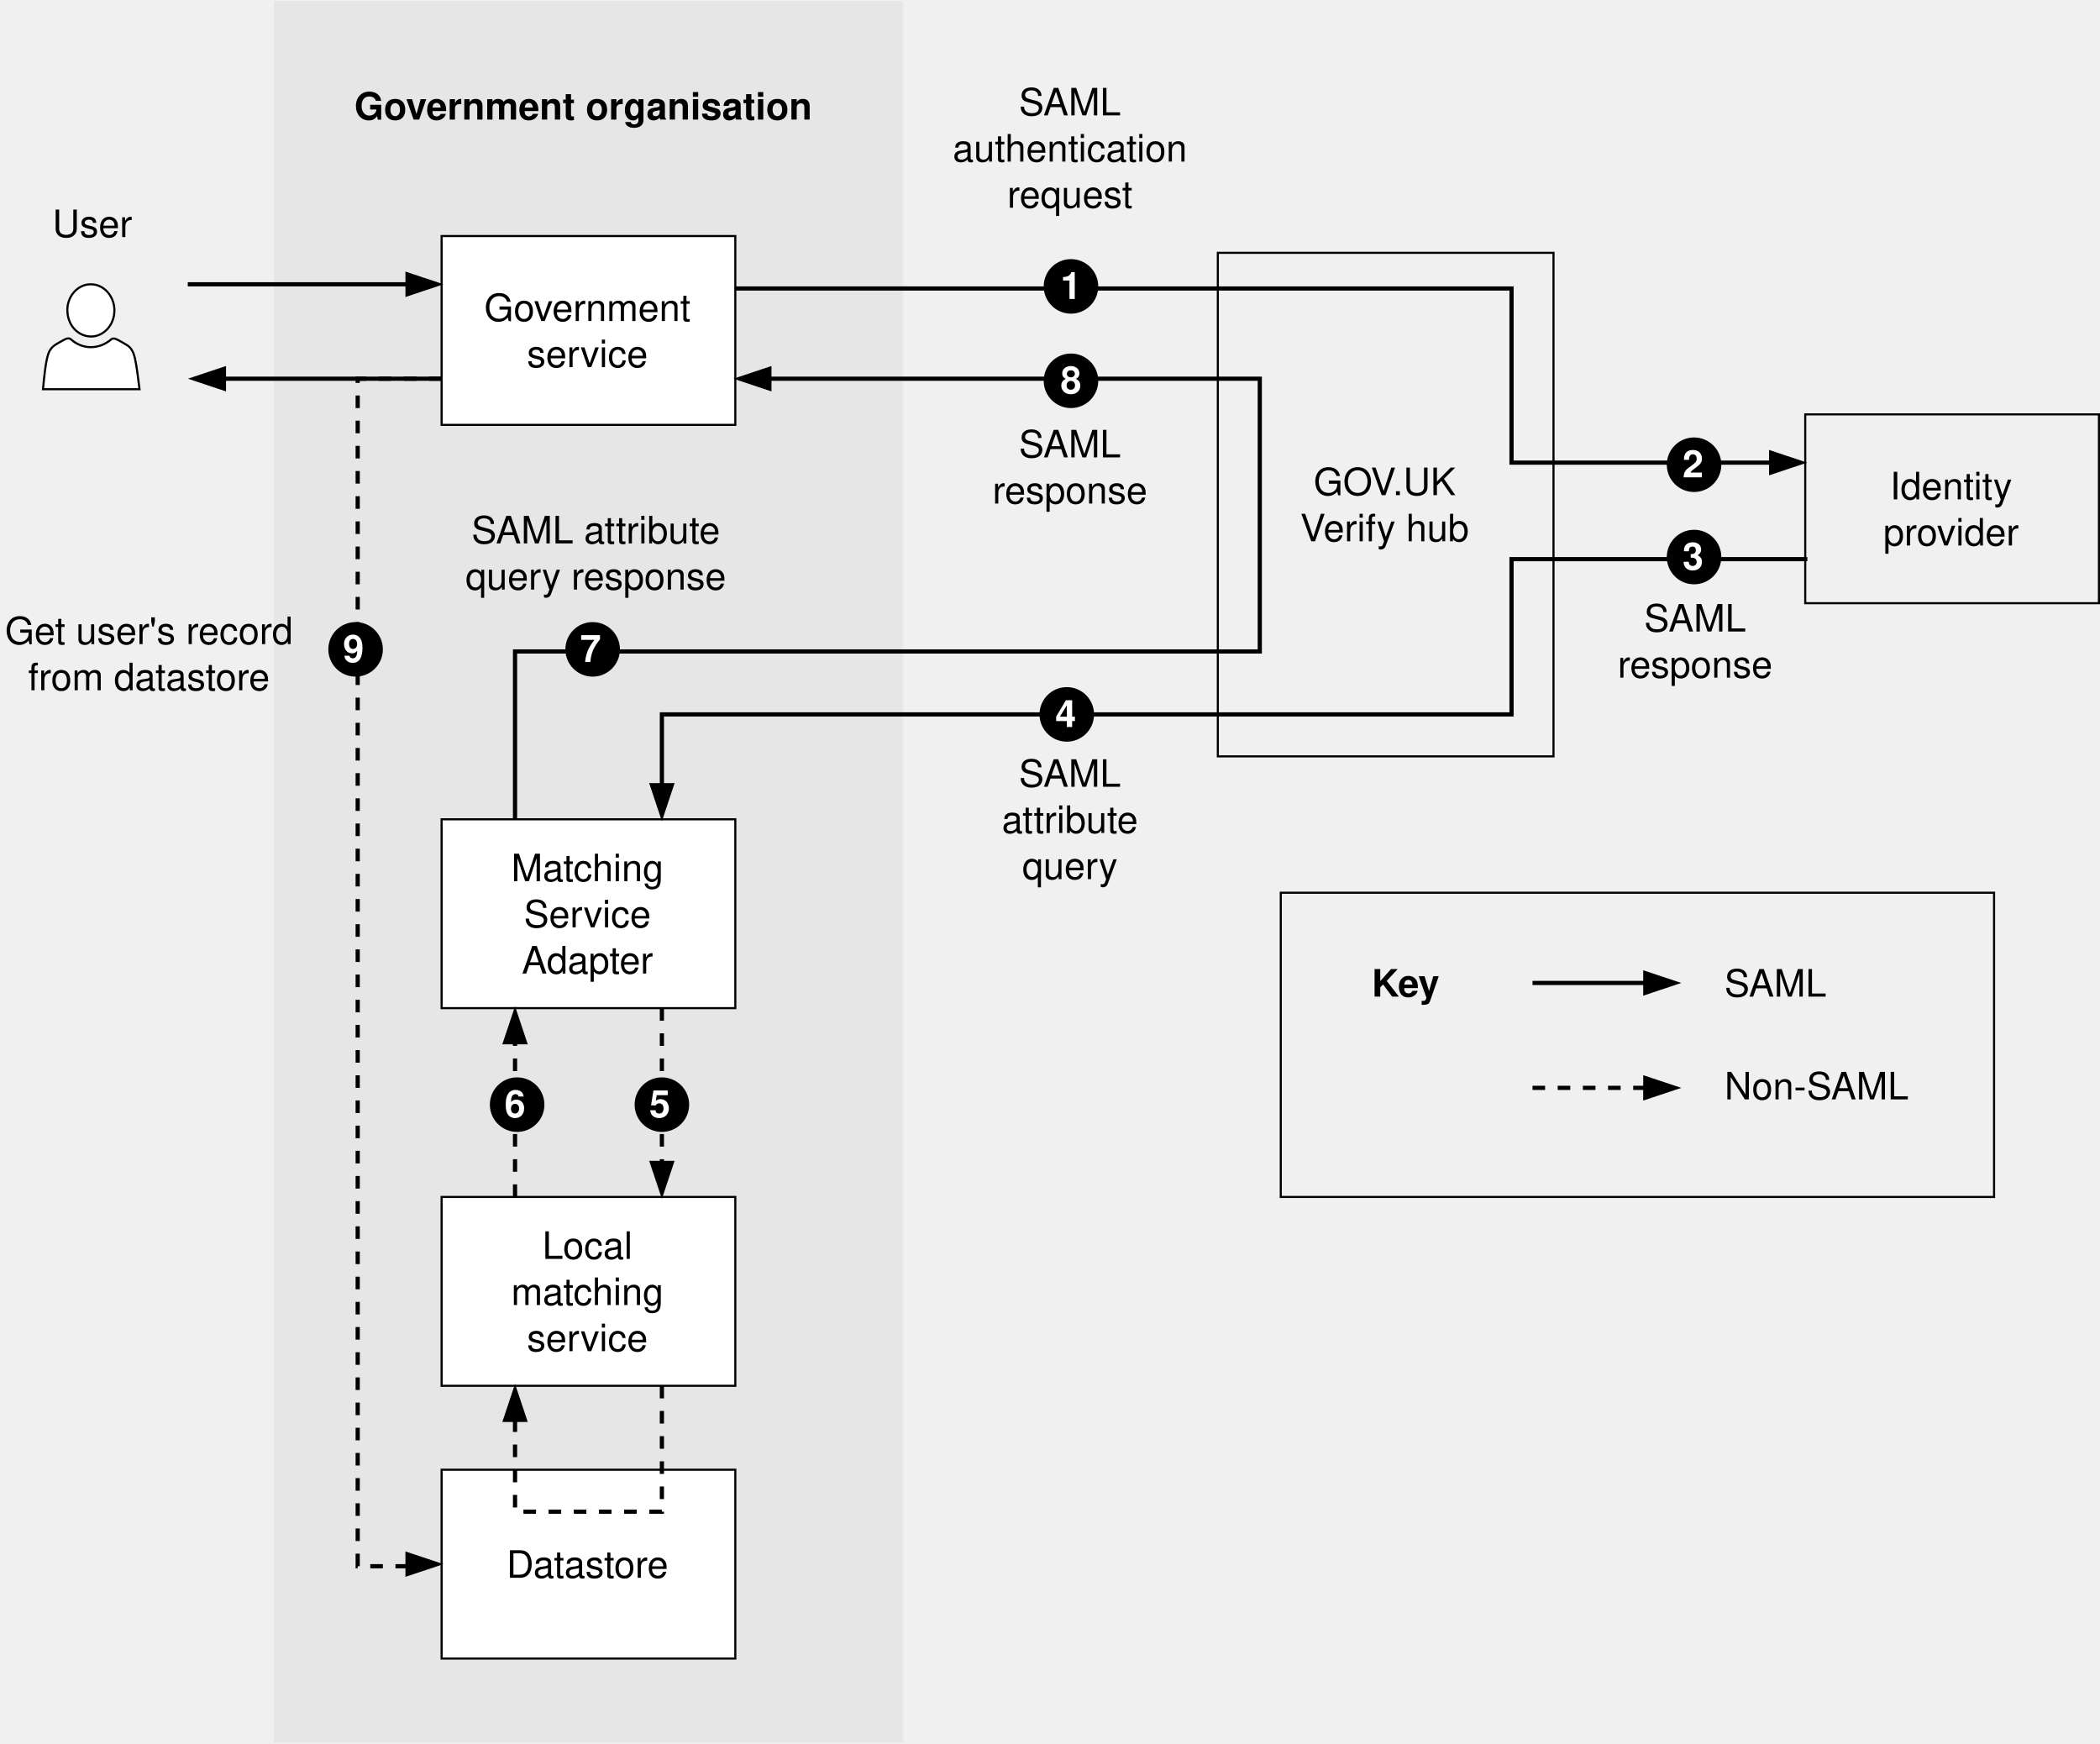
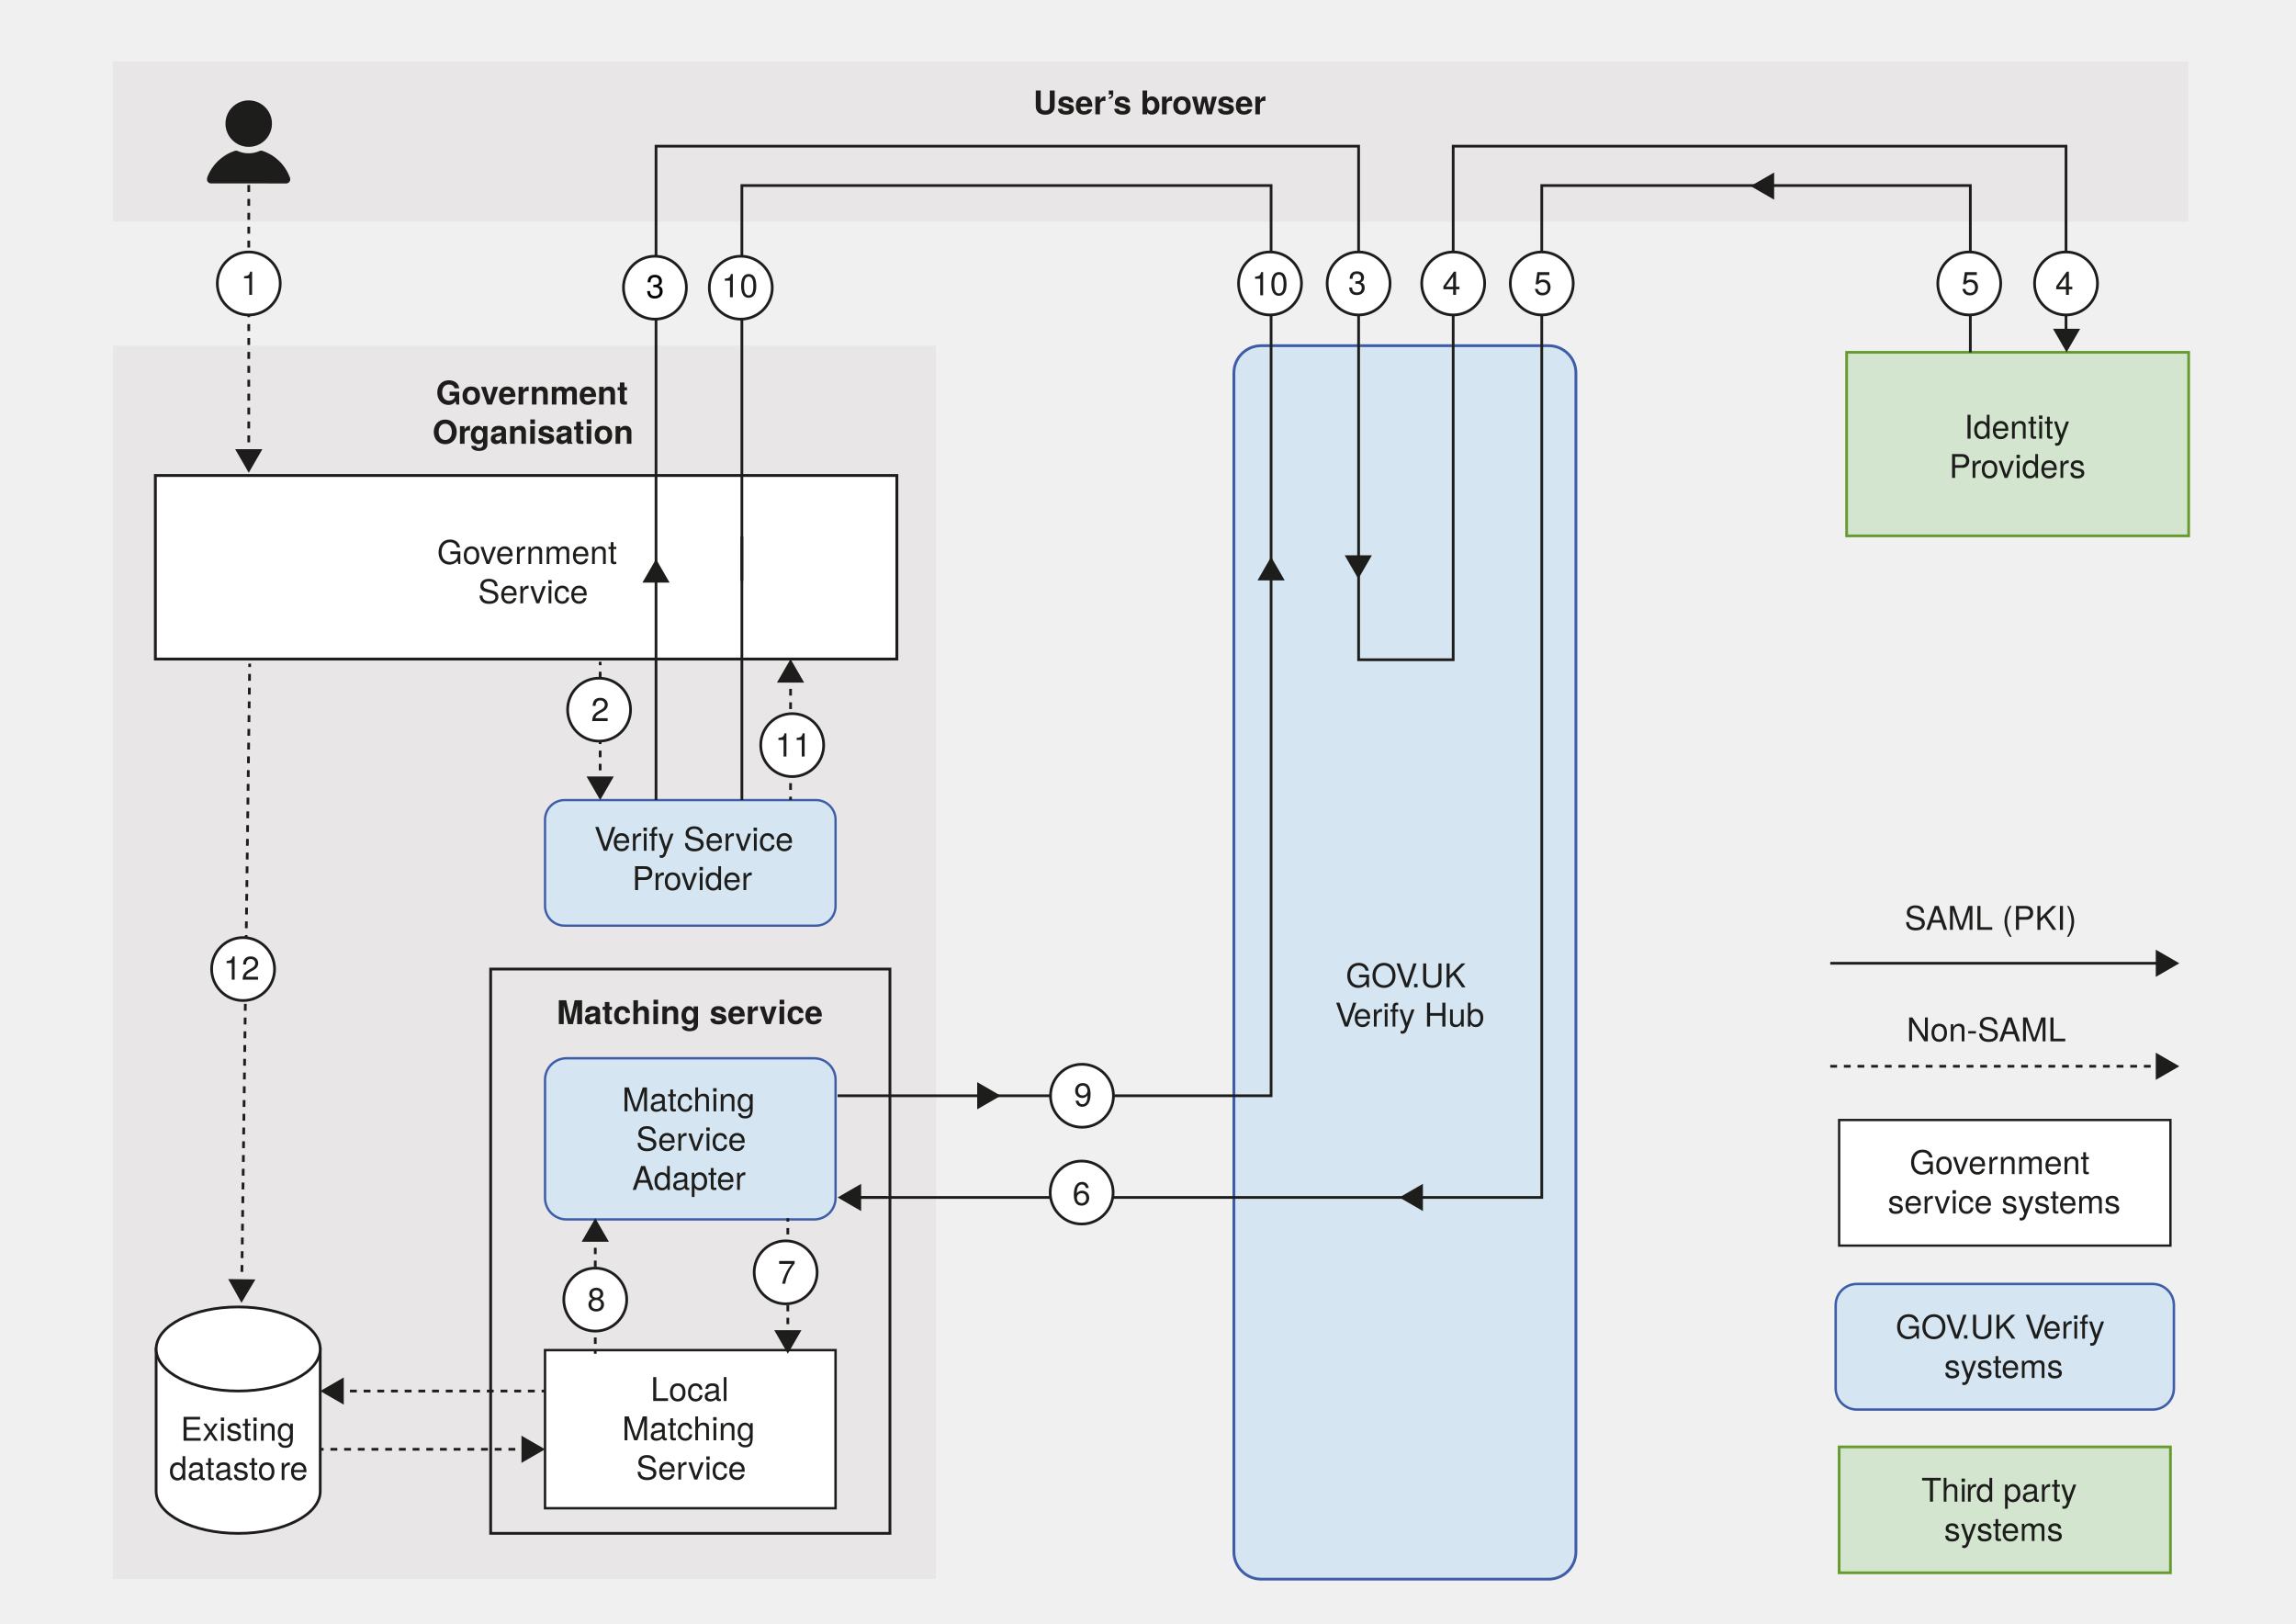
- <svg xmlns="http://www.w3.org/2000/svg" width="1001px" height="831px" version="1.1">
-   <defs />
-   <g transform="translate(0.5,0.5)">
-     <rect x="610" y="425" width="340" height="145" fill="none" stroke="#000000" pointer-events="none" />
-     <rect x="130" y="0" width="300" height="830" fill="#e6e6e6" stroke="none" pointer-events="none" />
-     <rect x="580" y="120" width="160" height="240" fill="none" stroke="#000000" pointer-events="none" />
-     <g fill="#000000" font-family="Helvetica" text-anchor="middle" font-size="18px">
-       <text x="659.5" y="235.5">GOV.UK</text>
-       <text x="659.5" y="257.5">Verify hub</text>
-     </g>
-     <path d="M 43 159.89 C 36.97 159.89 31.6 154.85 31.6 147.13 C 31.6 141.14 36.14 135 42.79 135 C 49.28 135 54.03 140.94 54.03 147.42 C 54.03 154.91 48.43 159.89 43 159.89 Z M 20 185 C 20.52 179.48 21.22 171.94 22.54 168.13 C 23.15 166.4 24.04 165.16 25.47 164.12 C 26.4 163.43 29.7 161.61 30.31 161.31 C 31.37 160.76 32.46 160.47 33.4 161.31 C 39 166.26 46.74 166.11 52.42 161.33 C 53.08 160.65 54.12 160.83 54.81 161.1 C 55.9 161.52 59.38 163.57 60.04 163.99 C 61.96 165.25 63 166.93 63.77 170.09 C 64.75 174.36 65.33 179.79 66 185 Z" fill="#ffffff" stroke="#000000" stroke-miterlimit="10" pointer-events="none" />
-     <rect x="210" y="112" width="140" height="90" fill="#ffffff" stroke="#000000" pointer-events="none" />
-     <g fill="#000000" font-family="Helvetica" text-anchor="middle" font-size="18px">
-       <text x="279.5" y="152.5">Government</text>
-       <text x="279.5" y="174.5">service</text>
-     </g>
-     <rect x="860" y="197" width="140" height="90" fill="none" stroke="#000000" pointer-events="none" />
-     <g fill="#000000" font-family="Helvetica" text-anchor="middle" font-size="18px">
-       <text x="929.5" y="237.5">Identity</text>
-       <text x="929.5" y="259.5">provider</text>
-     </g>
-     <rect x="210" y="390" width="140" height="90" fill="#ffffff" stroke="#000000" pointer-events="none" />
-     <g fill="#000000" font-family="Helvetica" text-anchor="middle" font-size="18px">
-       <text x="279.5" y="419.5">Matching</text>
-       <text x="279.5" y="441.5">Service</text>
-       <text x="279.5" y="463.5">Adapter</text>
-     </g>
-     <rect x="210" y="570" width="140" height="90" fill="#ffffff" stroke="#000000" pointer-events="none" />
-     <g fill="#000000" font-family="Helvetica" text-anchor="middle" font-size="18px">
-       <text x="279.5" y="599.5">Local</text>
-       <text x="279.5" y="621.5">matching</text>
-       <text x="279.5" y="643.5">service</text>
-     </g>
-     <rect x="210" y="700" width="140" height="90" fill="#ffffff" stroke="#000000" pointer-events="none" />
-     <g fill="#000000" font-family="Helvetica" text-anchor="middle" font-size="18px">
-       <text x="279.5" y="751.5">Datastore</text>
-     </g>
-     <path d="M 315 480 L 315 553.76" fill="none" stroke="#000000" stroke-width="2" stroke-miterlimit="10" stroke-dasharray="6 6" pointer-events="none" />
-     <path d="M 315 567.76 L 310.33 553.76 L 319.67 553.76 Z" fill="#000000" stroke="#000000" stroke-width="2" stroke-miterlimit="10" pointer-events="none" />
-     <path d="M 245 570 L 245 496.24" fill="none" stroke="#000000" stroke-width="2" stroke-miterlimit="10" stroke-dasharray="6 6" pointer-events="none" />
-     <path d="M 245 482.24 L 249.67 496.24 L 240.33 496.24 Z" fill="#000000" stroke="#000000" stroke-width="2" stroke-miterlimit="10" pointer-events="none" />
-     <path d="M 245 390 L 245 310 L 600 310 L 600 180 L 366.24 180" fill="none" stroke="#000000" stroke-width="2" stroke-miterlimit="10" pointer-events="none" />
-     <path d="M 352.24 180 L 366.24 175.33 L 366.24 184.67 Z" fill="#000000" stroke="#000000" stroke-width="2" stroke-miterlimit="10" pointer-events="none" />
-     <path d="M 210 180 L 106.24 180" fill="none" stroke="#000000" stroke-width="2" stroke-miterlimit="10" pointer-events="none" />
-     <path d="M 92.24 180 L 106.24 175.33 L 106.24 184.67 Z" fill="#000000" stroke="#000000" stroke-width="2" stroke-miterlimit="10" pointer-events="none" />
-     <path d="M 350 137 L 720 137 L 720 220 L 843.76 220" fill="none" stroke="#000000" stroke-width="2" stroke-miterlimit="10" pointer-events="none" />
-     <path d="M 857.76 220 L 843.76 224.67 L 843.76 215.33 Z" fill="#000000" stroke="#000000" stroke-width="2" stroke-miterlimit="10" pointer-events="none" />
-     <path d="M 860 265 L 860 266 L 720 266 L 720 340 L 315 340 L 315 373.76" fill="none" stroke="#000000" stroke-width="2" stroke-miterlimit="10" pointer-events="none" />
-     <path d="M 315 387.76 L 310.33 373.76 L 319.67 373.76 Z" fill="#000000" stroke="#000000" stroke-width="2" stroke-miterlimit="10" pointer-events="none" />
-     <path d="M 90 134 L 90 135 L 193.76 135" fill="none" stroke="#000000" stroke-width="2" stroke-miterlimit="10" pointer-events="none" />
-     <path d="M 207.76 135 L 193.76 139.67 L 193.76 130.33 Z" fill="#000000" stroke="#000000" stroke-width="2" stroke-miterlimit="10" pointer-events="none" />
-     <ellipse cx="510" cy="136" rx="12.5" ry="12.5" fill="#000000" stroke="#000000" pointer-events="none" />
-     <g fill="#FFFFFF" font-family="Helvetica" font-weight="bold" text-anchor="middle" font-size="18px">
-       <text x="510" y="142">1</text>
-     </g>
-     <ellipse cx="315" cy="526" rx="12.5" ry="12.5" fill="#000000" stroke="#000000" pointer-events="none" />
-     <g fill="#FFFFFF" font-family="Helvetica" font-weight="bold" text-anchor="middle" font-size="18px">
-       <text x="314" y="532">5</text>
-     </g>
-     <ellipse cx="246" cy="526" rx="12.5" ry="12.5" fill="#000000" stroke="#000000" pointer-events="none" />
-     <g fill="#FFFFFF" font-family="Helvetica" font-weight="bold" text-anchor="middle" font-size="18px">
-       <text x="245" y="532">6</text>
-     </g>
-     <ellipse cx="282" cy="309" rx="12.5" ry="12.5" fill="#000000" stroke="#000000" pointer-events="none" />
-     <g fill="#FFFFFF" font-family="Helvetica" font-weight="bold" text-anchor="middle" font-size="18px">
-       <text x="281" y="315">7</text>
-     </g>
-     <g fill="#000000" font-family="Helvetica" font-weight="bold" text-anchor="middle" font-size="18px">
-       <text x="277.5" y="56.5">Government organisation</text>
-     </g>
-     <g fill="#000000" font-family="Helvetica" text-anchor="middle" font-size="18px">
-       <text x="43.5" y="112.5">User</text>
-     </g>
-     <path d="M 730 468 L 783.76 468" fill="none" stroke="#000000" stroke-width="2" stroke-miterlimit="10" pointer-events="none" />
-     <path d="M 797.76 468 L 783.76 472.67 L 783.76 463.33 Z" fill="#000000" stroke="#000000" stroke-width="2" stroke-miterlimit="10" pointer-events="none" />
-     <g fill="#000000" font-family="Helvetica" font-size="18px">
-       <text x="821.5" y="474.5">SAML</text>
-     </g>
-     <path d="M 730 518 L 783.76 518" fill="none" stroke="#000000" stroke-width="2" stroke-miterlimit="10" stroke-dasharray="6 6" pointer-events="none" />
-     <path d="M 797.76 518 L 783.76 522.67 L 783.76 513.33 Z" fill="#000000" stroke="#000000" stroke-width="2" stroke-miterlimit="10" pointer-events="none" />
-     <g fill="#000000" font-family="Helvetica" font-size="18px">
-       <text x="821.5" y="523.5">Non-SAML</text>
-     </g>
-     <g fill="#000000" font-family="Helvetica" text-anchor="middle" font-size="18px">
-       <text x="509.5" y="54.5">SAML</text>
-       <text x="509.5" y="76.5">authentication</text>
-       <text x="509.5" y="98.5">request</text>
-     </g>
-     <g fill="#000000" font-family="Helvetica" text-anchor="middle" font-size="18px">
-       <text x="807.5" y="300.5">SAML</text>
-       <text x="807.5" y="322.5">response</text>
-     </g>
-     <ellipse cx="807" cy="221" rx="12.5" ry="12.5" fill="#000000" stroke="#000000" pointer-events="none" />
-     <g fill="#FFFFFF" font-family="Helvetica" font-weight="bold" text-anchor="middle" font-size="18px">
-       <text x="806.5" y="227">2</text>
-     </g>
-     <ellipse cx="807" cy="265" rx="12.5" ry="12.5" fill="#000000" stroke="#000000" pointer-events="none" />
-     <g fill="#FFFFFF" font-family="Helvetica" font-weight="bold" text-anchor="middle" font-size="18px">
-       <text x="806.5" y="271">3</text>
-     </g>
-     <ellipse cx="508" cy="340" rx="12.5" ry="12.5" fill="#000000" stroke="#000000" pointer-events="none" />
-     <g fill="#FFFFFF" font-family="Helvetica" font-weight="bold" text-anchor="middle" font-size="18px">
-       <text x="507.5" y="346">4</text>
-     </g>
-     <g fill="#000000" font-family="Helvetica" text-anchor="middle" font-size="18px">
-       <text x="509.5" y="374.5">SAML</text>
-       <text x="509.5" y="396.5">attribute</text>
-       <text x="509.5" y="418.5">query</text>
-     </g>
-     <ellipse cx="510" cy="181" rx="12.5" ry="12.5" fill="#000000" stroke="#000000" pointer-events="none" />
-     <g fill="#FFFFFF" font-family="Helvetica" font-weight="bold" text-anchor="middle" font-size="18px">
-       <text x="510" y="187">8</text>
-     </g>
-     <g fill="#000000" font-family="Helvetica" text-anchor="middle" font-size="18px">
-       <text x="283.5" y="258.5">SAML attribute</text>
-       <text x="283.5" y="280.5">query response</text>
-     </g>
-     <g fill="#000000" font-family="Helvetica" text-anchor="middle" font-size="18px">
-       <text x="509.5" y="217.5">SAML</text>
-       <text x="509.5" y="239.5">response</text>
-     </g>
-     <g fill="#000000" font-family="Helvetica" font-weight="bold" text-anchor="middle" font-size="18px">
-       <text x="669.5" y="474.5">Key</text>
-     </g>
-     <path d="M 210 180 L 170 180 L 170 746 L 200 746 L 200 745 L 193.76 745" fill="none" stroke="#000000" stroke-width="2" stroke-miterlimit="10" stroke-dasharray="6 6" pointer-events="none" />
-     <path d="M 207.76 745 L 193.76 749.67 L 193.76 740.33 Z" fill="#000000" stroke="#000000" stroke-width="2" stroke-miterlimit="10" pointer-events="none" />
-     <path d="M 315 660 L 315 720 L 245 720 L 245 676.24" fill="none" stroke="#000000" stroke-width="2" stroke-miterlimit="10" stroke-dasharray="6 6" pointer-events="none" />
-     <path d="M 245 662.24 L 249.67 676.24 L 240.33 676.24 Z" fill="#000000" stroke="#000000" stroke-width="2" stroke-miterlimit="10" pointer-events="none" />
-     <ellipse cx="169" cy="309" rx="12.5" ry="12.5" fill="#000000" stroke="#000000" pointer-events="none" />
-     <g fill="#FFFFFF" font-family="Helvetica" font-weight="bold" text-anchor="middle" font-size="18px">
-       <text x="168" y="315">9</text>
-     </g>
-     <g fill="#000000" font-family="Helvetica" text-anchor="middle" font-size="18px">
-       <text x="70.5" y="306.5">Get user's record</text>
-       <text x="70.5" y="328.5">from datastore</text>
-     </g>
+ <svg xmlns="http://www.w3.org/2000/svg" viewBox="0 0 841.89 595.28">
+   <defs>
+     <style>.cls-1{fill:#e8e6e6;}.cls-11,.cls-2,.cls-33{font-size:12px;}.cls-11,.cls-2,.cls-23{fill:#1d1d1b;}.cls-2{font-family:HelveticaNeue-Bold, Helvetica Neue;font-weight:700;}.cls-3{letter-spacing:-0.07em;}.cls-4{letter-spacing:-0.02em;}.cls-10,.cls-20,.cls-5,.cls-8{fill:#d6e5f2;stroke:#3e5da8;}.cls-10,.cls-14,.cls-15,.cls-20,.cls-21,.cls-22,.cls-24,.cls-26,.cls-27,.cls-28,.cls-29,.cls-30,.cls-31,.cls-32,.cls-5,.cls-6,.cls-7,.cls-8,.cls-9{stroke-miterlimit:10;}.cls-5{stroke-width:1.03px;}.cls-22,.cls-24,.cls-26,.cls-27,.cls-28,.cls-29,.cls-30,.cls-31,.cls-6{fill:none;}.cls-14,.cls-21,.cls-22,.cls-24,.cls-26,.cls-27,.cls-28,.cls-29,.cls-30,.cls-31,.cls-32,.cls-6,.cls-7,.cls-9{stroke:#1d1d1b;}.cls-6{stroke-width:1.02px;}.cls-14,.cls-21,.cls-32,.cls-7,.cls-9{fill:#fff;}.cls-7{stroke-width:1.05px;}.cls-8{stroke-width:0.86px;}.cls-9{stroke-width:0.89px;}.cls-10{stroke-width:0.84px;}.cls-11,.cls-33{font-family:HelveticaNeue, Helvetica Neue;}.cls-12{letter-spacing:-0.13em;}.cls-13{letter-spacing:-0.06em;}.cls-14{stroke-width:1px;}.cls-15{fill:#d3e5cf;stroke:#679a2f;}.cls-16{letter-spacing:-0.02em;}.cls-17{letter-spacing:0.02em;}.cls-18{letter-spacing:0em;}.cls-19{letter-spacing:-0.03em;}.cls-20{stroke-width:0.9px;}.cls-21{stroke-width:0.85px;}.cls-22{stroke-dasharray:2.5 2.5;}.cls-25{letter-spacing:-0.13em;}.cls-26{stroke-dasharray:2.55 2.55;}.cls-27{stroke-dasharray:2.41 2.41;}.cls-28{stroke-dasharray:2.47 2.47;}.cls-29{stroke-dasharray:2.51 2.51;}.cls-30{stroke-dasharray:2.52 2.52;}.cls-31{stroke-dasharray:2.35 2.35;}</style>
+   </defs>
+   <g id="Layer_3" data-name="Layer 3">
+     <rect class="cls-1" x="41.39" y="126.74" width="301.82" height="452.2" />
+     <rect class="cls-1" x="41.39" y="22.61" width="761" height="58.63" />
+     <text class="cls-2" transform="translate(378.89 41.92)">User<tspan class="cls-3" x="26.89" y="0">’</tspan>
+       <tspan x="29.34" y="0">s b</tspan>
+       <tspan class="cls-4" x="46.45" y="0">r</tspan>
+       <tspan x="50.9" y="0">owser</tspan>
+     </text>
+     <rect class="cls-5" x="452.44" y="126.74" width="125.41" height="452.2" rx="9.98" ry="9.98" />
+     <rect class="cls-6" x="179.91" y="355.27" width="146.41" height="206.88" />
+     <rect class="cls-7" x="56.97" y="174.32" width="271.89" height="67.3" />
+     <rect class="cls-8" x="199.85" y="387.98" width="106.53" height="59.08" rx="7.86" ry="7.86" />
+     <rect class="cls-9" x="199.85" y="494.98" width="106.53" height="57.96" />
+     <rect class="cls-10" x="199.85" y="293.32" width="106.53" height="46.05" rx="7.2" ry="7.2" />
+     <text class="cls-11" transform="translate(493.47 361.96)">GO<tspan class="cls-12" x="18.23" y="0">V</tspan>
+       <tspan x="24.01" y="0">.UK </tspan>
+       <tspan class="cls-13" x="-3.88" y="14.4">V</tspan>
+       <tspan x="2.79" y="14.4">erify Hub</tspan>
+     </text>
+     <path class="cls-14" d="M57.25,494.56v52.18c0,8.52,13.47,15.42,30.09,15.42s30.08-6.9,30.08-15.42V494.56Z" />
+     <ellipse class="cls-14" cx="87.34" cy="494.56" rx="30.08" ry="15.41" />
+     <text class="cls-11" transform="translate(228.11 407.43)">Matching<tspan x="5.12" y="14.4">Service</tspan>
+       <tspan x="3.67" y="28.8">Adapter</tspan>
+     </text>
+     <rect class="cls-15" x="677.12" y="129.16" width="125.41" height="67.3" />
+     <text class="cls-11" transform="translate(217.9 311.91)">
+       <tspan class="cls-13">V</tspan>
+       <tspan x="6.67" y="0">erify Service</tspan>
+       <tspan x="13.88" y="14.4">P</tspan>
+       <tspan class="cls-16" x="21.66" y="14.4">r</tspan>
+       <tspan x="25.44" y="14.4">ovider</tspan>
+     </text>
+     <text class="cls-11" transform="translate(160.28 206.77)">Gove<tspan class="cls-17" x="28.44" y="0">r</tspan>
+       <tspan x="32.65" y="0">nment </tspan>
+       <tspan x="15.01" y="14.4">Service</tspan>
+     </text>
+     <text class="cls-11" transform="translate(238.56 513.62)">Local<tspan x="-10.45" y="14.4">Matching</tspan>
+       <tspan x="-5.33" y="28.8">Service</tspan>
+     </text>
+     <text class="cls-11" transform="translate(66.23 528.19)">Existing<tspan x="-4.23" y="14.4">datasto</tspan>
+       <tspan class="cls-4" x="36.22" y="14.4">r</tspan>
+       <tspan x="40" y="14.4">e</tspan>
+     </text>
+     <text class="cls-11" transform="translate(720.24 160.81)">Identity<tspan x="-5.55" y="14.4">P</tspan>
+       <tspan class="cls-16" x="2.23" y="14.4">r</tspan>
+       <tspan x="6.01" y="14.4">oviders</tspan>
+     </text>
+     <text class="cls-2" transform="translate(159.84 148.31)">Gove<tspan class="cls-17" x="29.57" y="0">r</tspan>
+       <tspan class="cls-18" x="34.45" y="0">nment</tspan>
+       <tspan x="-1.27" y="14.4">O</tspan>
+       <tspan class="cls-19" x="8.07" y="14.4">r</tspan>
+       <tspan x="12.4" y="14.4">ganisation</tspan>
+     </text>
+     <text class="cls-2" transform="translate(204.12 375.46)">Matching service</text>
+     <rect class="cls-15" x="674.37" y="530.46" width="121.48" height="46.15" />
+     <text class="cls-11" transform="translate(698.35 340.89)">SAML (PKI)</text>
+     <text class="cls-11" transform="translate(699.13 381.77)">Non-SAML</text>
+     <rect class="cls-20" x="673.1" y="470.72" width="124.02" height="46.05" rx="7.77" ry="7.77" />
+     <rect class="cls-21" x="674.37" y="410.61" width="121.48" height="46.05" />
+     <line class="cls-22" x1="671.11" y1="390.91" x2="791.93" y2="390.91" />
+     <polygon class="cls-23" points="790.47 395.9 799.11 390.92 790.47 385.93 790.47 395.9" />
+     <line class="cls-24" x1="671.11" y1="353.15" x2="791.93" y2="353.15" />
+     <polygon class="cls-23" points="790.47 358.14 799.11 353.15 790.47 348.17 790.47 358.14" />
+     <text class="cls-11" transform="translate(700.21 430.45)">Gove<tspan class="cls-17" x="28.44" y="0">r</tspan>
+       <tspan x="32.65" y="0">nment </tspan>
+       <tspan x="-8" y="14.4">service systems</tspan>
+     </text>
+     <text class="cls-11" transform="translate(695.1 490.77)">GO<tspan class="cls-25" x="18.23" y="0">V</tspan>
+       <tspan x="24.01" y="0">.UK </tspan>
+       <tspan class="cls-13" x="47.35" y="0">V</tspan>
+       <tspan x="54.02" y="0">erify </tspan>
+       <tspan x="17.78" y="14.4">systems</tspan>
+     </text>
+     <text class="cls-11" transform="translate(704.54 550.54)">Thi<tspan class="cls-16" x="16.22" y="0">r</tspan>
+       <tspan x="20" y="0">d party </tspan>
+       <tspan x="8.33" y="14.4">systems</tspan>
+     </text>
+     <path class="cls-23" d="M91.18,67.24H77.54a1.46,1.46,0,0,1-1.61-1.14A2.19,2.19,0,0,1,76,65a16.2,16.2,0,0,1,10-9.66,1.54,1.54,0,0,1,1.1,0,9.92,9.92,0,0,0,8.11,0,1.45,1.45,0,0,1,1.12,0,16.16,16.16,0,0,1,10,9.83,1.53,1.53,0,0,1-1.36,2.09c-.15,0-.29,0-.44,0Z" />
+     <path class="cls-23" d="M91.1,53.84a8.52,8.52,0,1,1,8.62-8.54A8.5,8.5,0,0,1,91.1,53.84Z" />
+     <line class="cls-24" x1="91.22" y1="64.02" x2="91.22" y2="65.27" />
+     <line class="cls-26" x1="91.22" y1="67.82" x2="91.22" y2="163.62" />
+     <line class="cls-24" x1="91.22" y1="164.89" x2="91.22" y2="166.14" />
+     <polygon class="cls-23" points="86.23 164.68 91.22 173.32 96.2 164.68 86.23 164.68" />
+     <line class="cls-24" x1="220.07" y1="242.62" x2="220.07" y2="243.87" />
+     <line class="cls-27" x1="220.07" y1="246.28" x2="220.07" y2="283.68" />
+     <line class="cls-24" x1="220.07" y1="284.89" x2="220.07" y2="286.14" />
+     <polygon class="cls-23" points="215.08 284.68 220.07 293.32 225.05 284.68 215.08 284.68" />
+     <line class="cls-24" x1="289.88" y1="293.32" x2="289.88" y2="292.07" />
+     <line class="cls-28" x1="289.88" y1="289.59" x2="289.88" y2="251.28" />
+     <line class="cls-24" x1="289.88" y1="250.04" x2="289.88" y2="248.79" />
+     <polygon class="cls-23" points="294.86 250.25 289.88 241.62 284.89 250.25 294.86 250.25" />
+     <line class="cls-24" x1="199.85" y1="509.98" x2="198.6" y2="509.98" />
+     <line class="cls-29" x1="196.09" y1="509.98" x2="127.09" y2="509.98" />
+     <line class="cls-24" x1="125.84" y1="509.98" x2="124.59" y2="509.98" />
+     <polygon class="cls-23" points="126.05 504.99 117.41 509.98 126.05 514.96 126.05 504.99" />
+     <line class="cls-24" x1="117.41" y1="531.33" x2="118.66" y2="531.33" />
+     <line class="cls-29" x1="121.17" y1="531.33" x2="190.17" y2="531.33" />
+     <line class="cls-24" x1="191.42" y1="531.33" x2="192.67" y2="531.33" />
+     <polygon class="cls-23" points="191.21 536.32 199.85 531.33 191.21 526.35 191.21 536.32" />
+     <line class="cls-24" x1="91.55" y1="243.29" x2="91.54" y2="244.54" />
+     <line class="cls-30" x1="91.51" y1="247.07" x2="88.68" y2="467.94" />
+     <line class="cls-24" x1="88.66" y1="469.21" x2="88.65" y2="470.46" />
+     <polygon class="cls-23" points="83.68 468.93 88.55 477.63 93.65 469.06 83.68 468.93" />
+     <polyline class="cls-24" points="314.13 439 565.33 439 565.33 68.02 722.48 68.02 722.48 129.16" />
+     <line class="cls-24" x1="272.03" y1="196.72" x2="272.03" y2="293.32" />
+     <polyline class="cls-24" points="757.56 127.06 757.56 53.59 532.85 53.59 532.85 241.87 498.17 241.87 498.17 53.59 240.55 53.59 240.55 210.87" />
+     <polyline class="cls-24" points="272.03 212.97 272.03 68.02 466.08 68.02 466.08 401.72 307.13 401.72" />
+     <line class="cls-24" x1="218.27" y1="496.3" x2="218.27" y2="495.05" />
+     <line class="cls-31" x1="218.27" y1="492.7" x2="218.27" y2="456.21" />
+     <line class="cls-24" x1="218.27" y1="455.03" x2="218.27" y2="453.78" />
+     <polygon class="cls-23" points="223.26 455.24 218.27 446.61 213.29 455.24 223.26 455.24" />
+     <line class="cls-24" x1="288.88" y1="446.61" x2="288.88" y2="447.86" />
+     <line class="cls-31" x1="288.88" y1="450.21" x2="288.88" y2="486.7" />
+     <line class="cls-24" x1="288.88" y1="487.88" x2="288.88" y2="489.13" />
+     <polygon class="cls-23" points="283.89 487.67 288.88 496.3 293.86 487.67 283.89 487.67" />
+     <line class="cls-24" x1="240.55" y1="293.32" x2="240.55" y2="212.14" />
+     <polygon class="cls-23" points="245.53 213.6 240.55 204.97 235.56 213.6 245.53 213.6" />
+     <polygon class="cls-23" points="358.31 406.7 366.94 401.72 358.31 396.73 358.31 406.7" />
+     <line class="cls-24" x1="325.19" y1="439" x2="314.3" y2="439" />
+     <polygon class="cls-23" points="315.76 434.01 307.13 439 315.76 443.99 315.76 434.01" />
+     <polygon class="cls-23" points="521.75 434.01 513.12 439 521.75 443.99 521.75 434.01" />
+     <polygon class="cls-23" points="471.07 212.79 466.08 204.16 461.1 212.79 471.07 212.79" />
+     <polygon class="cls-23" points="493.07 203.59 498.06 212.22 503.04 203.59 493.07 203.59" />
+     <polygon class="cls-23" points="650.54 63.24 641.9 68.22 650.54 73.21 650.54 63.24" />
+     <polygon class="cls-23" points="752.78 120.53 757.76 129.16 762.75 120.53 752.78 120.53" />
+     <circle class="cls-32" cx="91.22" cy="103.92" r="11.54" />
+     <text class="cls-11" transform="translate(88.28 108.1)">1</text>
+     <circle class="cls-32" cx="219.67" cy="260.17" r="11.54" />
+     <text class="cls-11" transform="translate(216.73 264.35)">2</text>
+     <circle class="cls-32" cx="290.48" cy="273.17" r="11.54" />
+     <text class="cls-11" transform="translate(284.21 277.35)">11</text>
+     <circle class="cls-32" cx="218.27" cy="476.46" r="11.54" />
+     <text class="cls-11" transform="translate(215.33 480.63)">8</text>
+     <circle class="cls-32" cx="288.08" cy="466.46" r="11.54" />
+     <text class="cls-11" transform="translate(285.14 470.63)">7</text>
+     <circle class="cls-32" cx="89.14" cy="355.27" r="11.54" />
+     <text class="cls-11" transform="translate(81.88 359.16)">12</text>
+     <circle class="cls-32" cx="465.69" cy="103.92" r="11.54" />
+     <circle class="cls-32" cx="498.17" cy="103.92" r="11.54" />
+     <circle class="cls-32" cx="396.74" cy="401.72" r="11.54" />
+     <text class="cls-11" transform="translate(393.76 405.57) rotate(0.19)">9</text>
+     <circle class="cls-32" cx="396.62" cy="437.2" r="11.54" />
+     <text class="cls-11" transform="translate(393.22 441.81) rotate(0.19)">6</text>
+     <circle class="cls-32" cx="722.08" cy="103.92" r="11.54" />
+     <text class="cls-11" transform="translate(719.14 108.1)">5</text>
+     <circle class="cls-32" cx="757.56" cy="103.92" r="11.54" />
+     <text class="cls-11" transform="translate(753.63 108.1)">4</text>
+     <circle class="cls-32" cx="240.15" cy="105.47" r="11.54" />
+     <circle class="cls-32" cx="271.63" cy="105.47" r="11.54" />
+     <circle class="cls-32" cx="532.85" cy="103.92" r="11.54" />
+     <text class="cls-11" transform="translate(528.91 108.1)">4</text>
+     <circle class="cls-32" cx="565.33" cy="103.92" r="11.54" />
+     <text class="cls-11" transform="translate(562.39 108.1)">5</text>
+     <text class="cls-11" transform="translate(458.99 108.26)">10</text>
+     <text class="cls-11" transform="translate(494.33 107.98)">3</text>
+     <text class="cls-33" transform="translate(236.9 109.26)">3</text>
+     <text class="cls-11" transform="translate(264.56 108.98)">10</text>
  </g>
</svg>
